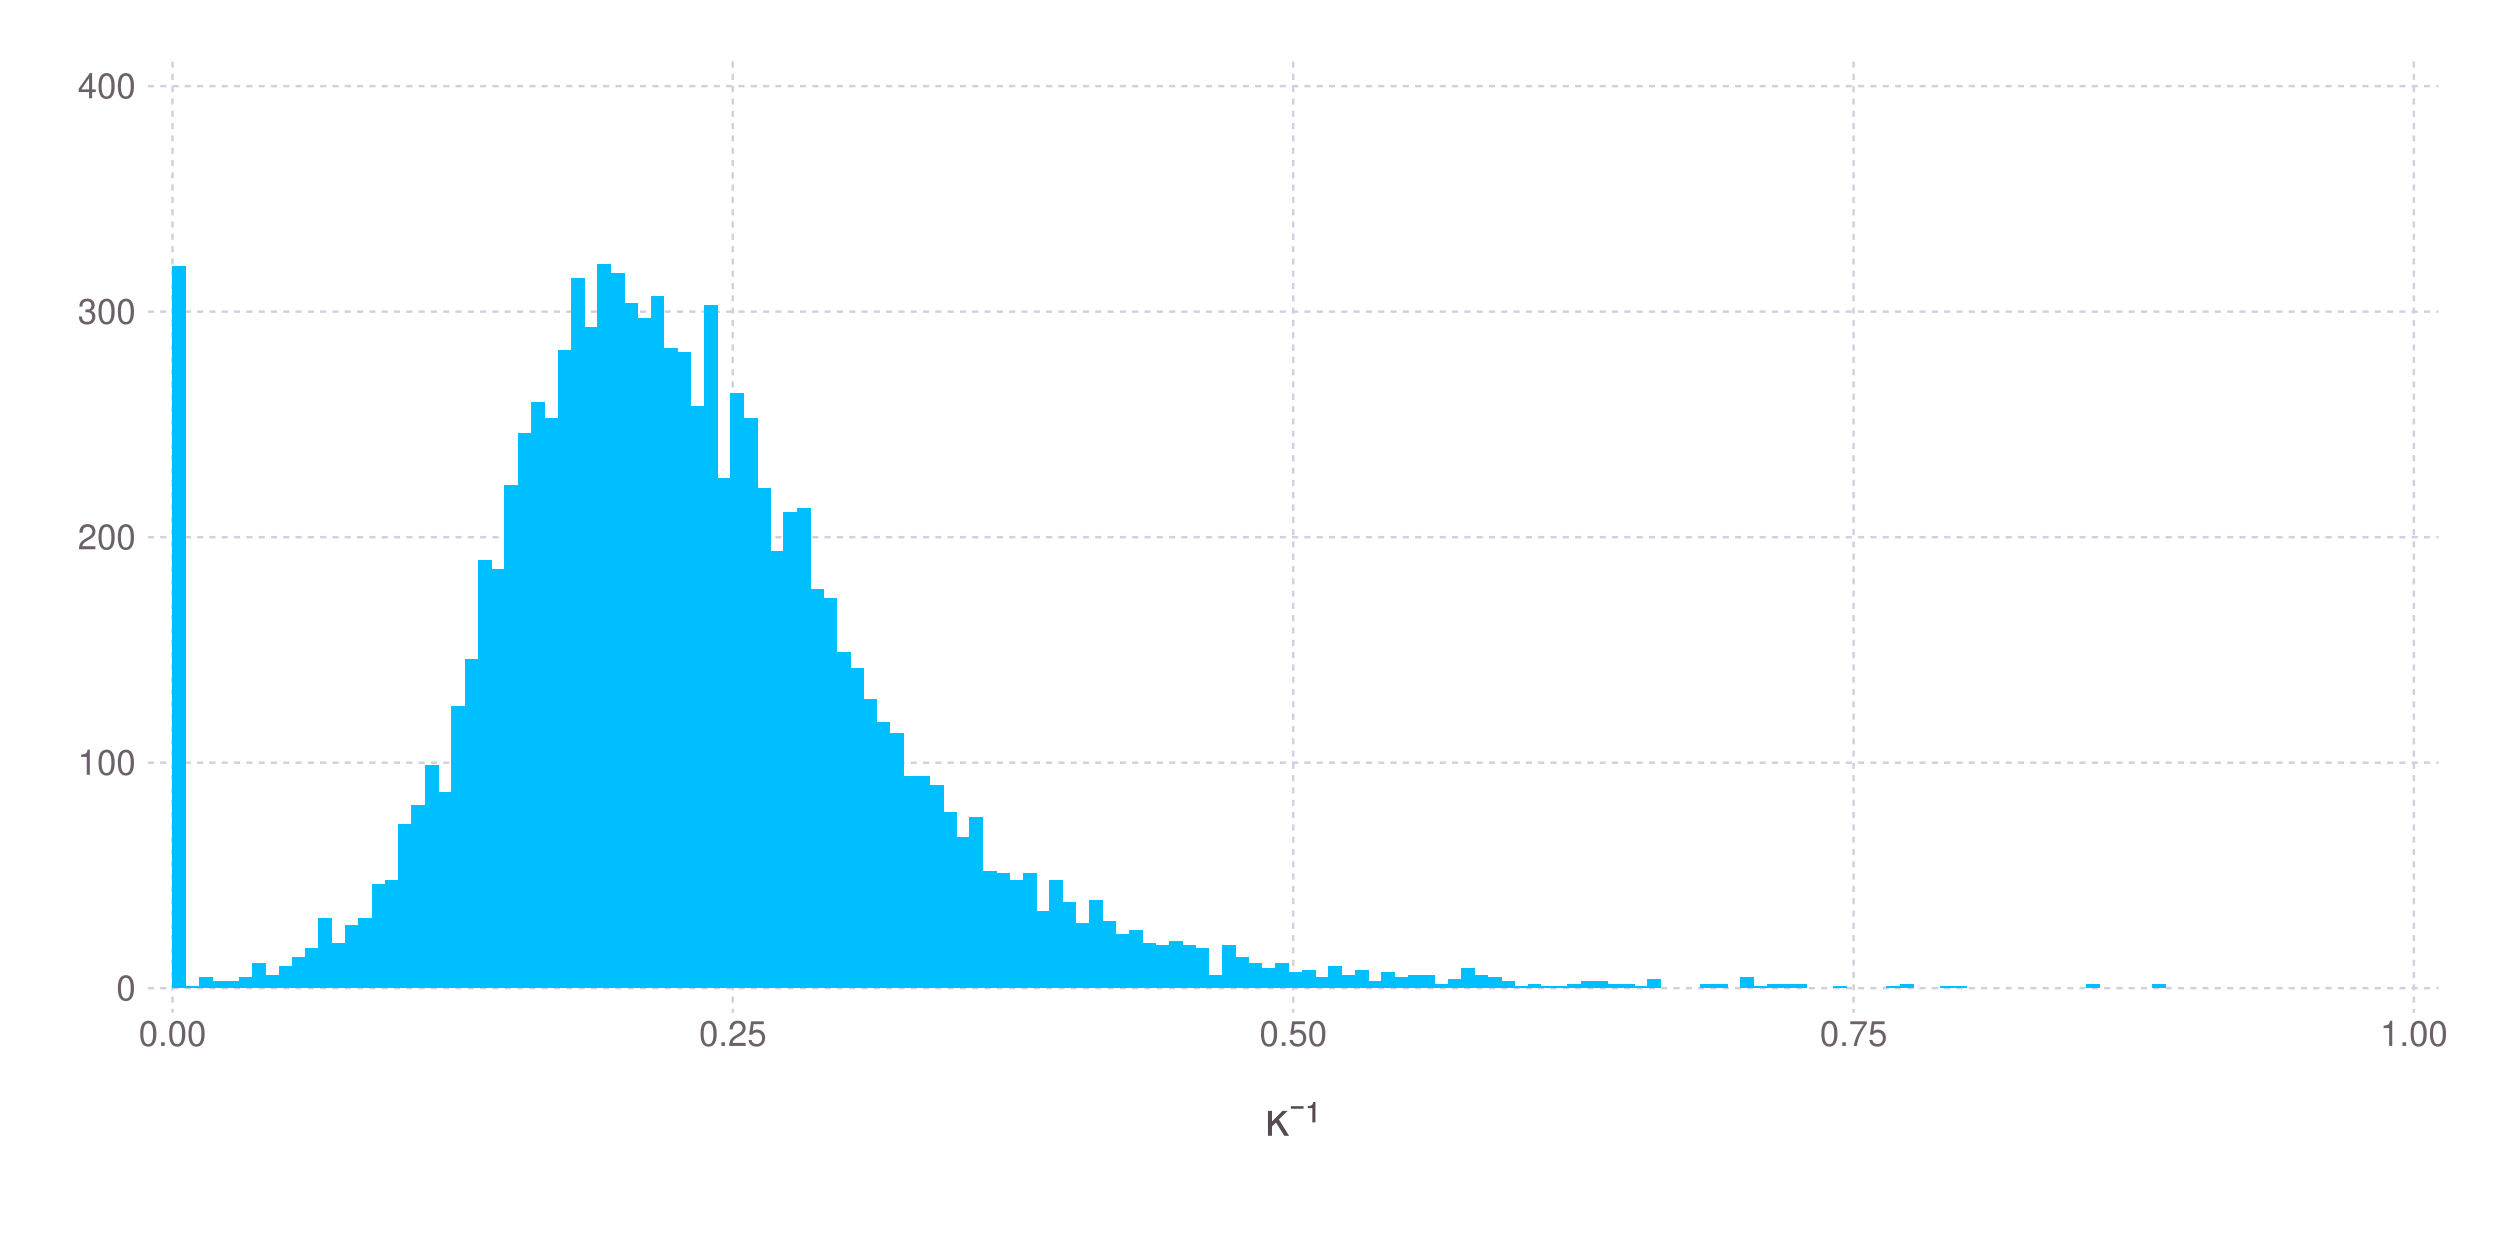
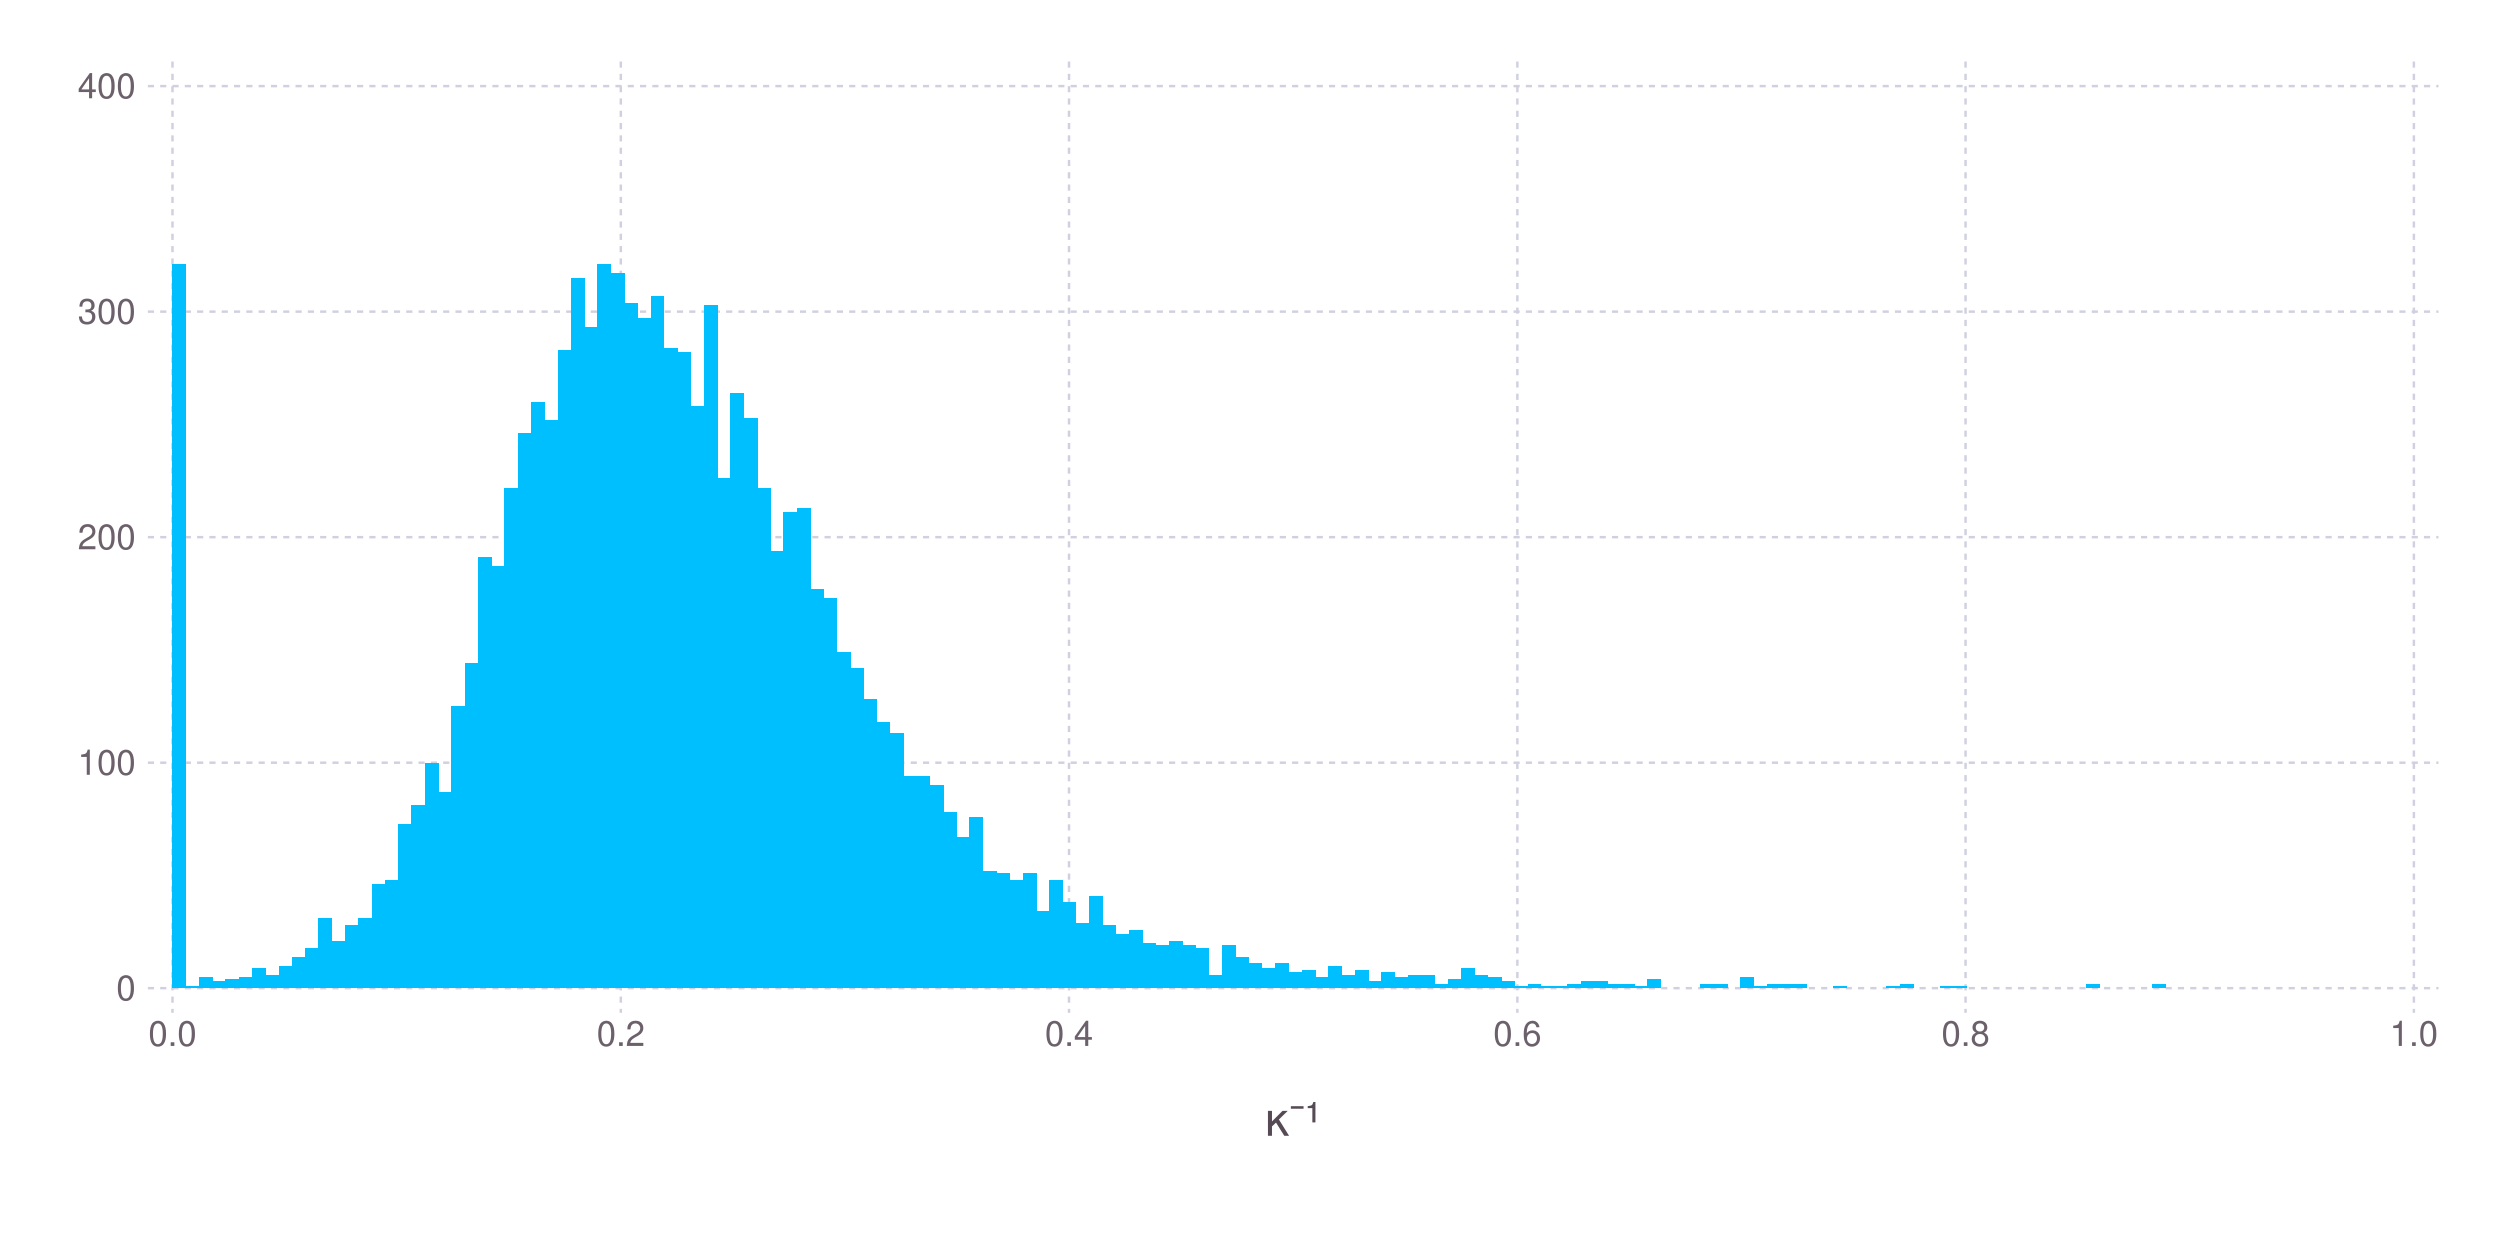
<svg xmlns="http://www.w3.org/2000/svg" version="1.2" width="203.2mm" height="101.6mm" viewBox="0 0 203.2 101.6" stroke="none" fill="#000000" stroke-width="0.3" font-size="3.88">
  <g class="plotroot xscalable yscalable" id="img-da81b697-1">
    <g font-size="3.88" font-family="'PT Sans','Helvetica Neue','Helvetica',sans-serif" fill="#564A55" stroke="#000000" stroke-opacity="0.000" id="img-da81b697-2">
      <text x="105.11" y="89.99" text-anchor="middle" dy="0.6em">κ⁻¹</text>
    </g>
    <g class="guide xlabels" font-size="2.82" font-family="'PT Sans Caption','Helvetica Neue','Helvetica',sans-serif" fill="#6C606B" id="img-da81b697-3">
-       <text x="14.02" y="83.32" text-anchor="middle" dy="0.6em">0.00</text>
-       <text x="59.56" y="83.32" text-anchor="middle" dy="0.6em">0.25</text>
-       <text x="105.11" y="83.32" text-anchor="middle" dy="0.6em">0.50</text>
-       <text x="150.66" y="83.32" text-anchor="middle" dy="0.6em">0.75</text>
-       <text x="196.2" y="83.32" text-anchor="middle" dy="0.6em">1.00</text>
+       <text x="14.02" y="83.32" text-anchor="middle" dy="0.6em">0.0</text>
+       <text x="50.46" y="83.32" text-anchor="middle" dy="0.6em">0.2</text>
+       <text x="86.89" y="83.32" text-anchor="middle" dy="0.6em">0.4</text>
+       <text x="123.33" y="83.32" text-anchor="middle" dy="0.6em">0.6</text>
+       <text x="159.76" y="83.32" text-anchor="middle" dy="0.6em">0.8</text>
+       <text x="196.2" y="83.32" text-anchor="middle" dy="0.6em">1.0</text>
    </g>
    <g clip-path="url(#img-da81b697-4)">
      <g id="img-da81b697-5">
        <g pointer-events="visible" opacity="1" fill="#000000" fill-opacity="0.000" stroke="#000000" stroke-opacity="0.000" class="guide background" id="img-da81b697-6">
          <rect x="12.02" y="5" width="186.18" height="77.32" />
        </g>
        <g class="guide ygridlines xfixed" stroke-dasharray="0.5,0.5" stroke-width="0.2" stroke="#D0D0E0" id="img-da81b697-7">
          <path fill="none" d="M12.02,80.32 L 198.2 80.32" />
          <path fill="none" d="M12.02,61.99 L 198.2 61.99" />
          <path fill="none" d="M12.02,43.66 L 198.2 43.66" />
          <path fill="none" d="M12.02,25.33 L 198.2 25.33" />
          <path fill="none" d="M12.02,7 L 198.2 7" />
        </g>
        <g class="guide xgridlines yfixed" stroke-dasharray="0.5,0.5" stroke-width="0.2" stroke="#D0D0E0" id="img-da81b697-8">
          <path fill="none" d="M14.02,5 L 14.02 82.32" />
-           <path fill="none" d="M59.56,5 L 59.56 82.32" />
-           <path fill="none" d="M105.11,5 L 105.11 82.32" />
-           <path fill="none" d="M150.66,5 L 150.66 82.32" />
+           <path fill="none" d="M50.46,5 L 50.46 82.32" />
+           <path fill="none" d="M86.89,5 L 86.89 82.32" />
+           <path fill="none" d="M123.33,5 L 123.33 82.32" />
+           <path fill="none" d="M159.76,5 L 159.76 82.32" />
          <path fill="none" d="M196.2,5 L 196.2 82.32" />
        </g>
        <g class="plotpanel" id="img-da81b697-9">
          <g shape-rendering="crispEdges" stroke-width="0.3" id="img-da81b697-10">
            <g stroke="#000000" stroke-opacity="0.000" class="geometry" fill="#00BFFF" id="img-da81b697-11">
-               <rect x="14" y="21.66" width="1.13" height="58.65" />
+               <rect x="14" y="21.48" width="1.13" height="58.84" />
              <rect x="15.08" y="80.13" width="1.13" height="0.18" />
              <rect x="16.16" y="79.4" width="1.13" height="0.92" />
              <rect x="17.24" y="79.77" width="1.13" height="0.55" />
-               <rect x="18.32" y="79.77" width="1.13" height="0.55" />
+               <rect x="18.32" y="79.58" width="1.13" height="0.73" />
              <rect x="19.4" y="79.4" width="1.13" height="0.92" />
-               <rect x="20.48" y="78.3" width="1.13" height="2.02" />
+               <rect x="20.48" y="78.67" width="1.13" height="1.65" />
              <rect x="21.56" y="79.22" width="1.13" height="1.1" />
              <rect x="22.64" y="78.48" width="1.13" height="1.83" />
              <rect x="23.72" y="77.75" width="1.13" height="2.57" />
              <rect x="24.8" y="77.02" width="1.13" height="3.3" />
              <rect x="25.88" y="74.63" width="1.13" height="5.68" />
-               <rect x="26.96" y="76.65" width="1.13" height="3.67" />
+               <rect x="26.96" y="76.47" width="1.13" height="3.85" />
              <rect x="28.04" y="75.18" width="1.13" height="5.13" />
              <rect x="29.12" y="74.63" width="1.13" height="5.68" />
              <rect x="30.2" y="71.88" width="1.13" height="8.43" />
              <rect x="31.28" y="71.52" width="1.13" height="8.8" />
              <rect x="32.36" y="66.94" width="1.13" height="13.38" />
              <rect x="33.44" y="65.47" width="1.13" height="14.85" />
-               <rect x="34.52" y="62.17" width="1.13" height="18.15" />
+               <rect x="34.52" y="61.99" width="1.13" height="18.33" />
              <rect x="35.6" y="64.37" width="1.13" height="15.95" />
              <rect x="36.68" y="57.4" width="1.13" height="22.91" />
-               <rect x="37.76" y="53.56" width="1.13" height="26.76" />
-               <rect x="38.84" y="45.49" width="1.13" height="34.82" />
-               <rect x="39.92" y="46.22" width="1.13" height="34.09" />
-               <rect x="41" y="39.44" width="1.13" height="40.87" />
+               <rect x="37.76" y="53.92" width="1.13" height="26.39" />
+               <rect x="38.84" y="45.31" width="1.13" height="35.01" />
+               <rect x="39.92" y="46.04" width="1.13" height="34.27" />
+               <rect x="41" y="39.63" width="1.13" height="40.69" />
              <rect x="42.08" y="35.23" width="1.13" height="45.09" />
              <rect x="43.16" y="32.66" width="1.13" height="47.65" />
-               <rect x="44.24" y="33.94" width="1.13" height="46.37" />
+               <rect x="44.24" y="34.13" width="1.13" height="46.19" />
              <rect x="45.32" y="28.44" width="1.13" height="51.87" />
              <rect x="46.4" y="22.58" width="1.13" height="57.74" />
              <rect x="47.48" y="26.61" width="1.13" height="53.7" />
              <rect x="48.56" y="21.48" width="1.13" height="58.84" />
              <rect x="49.64" y="22.21" width="1.13" height="58.1" />
              <rect x="50.72" y="24.6" width="1.13" height="55.72" />
              <rect x="51.8" y="25.88" width="1.13" height="54.44" />
              <rect x="52.88" y="24.05" width="1.13" height="56.27" />
              <rect x="53.96" y="28.26" width="1.13" height="52.05" />
              <rect x="55.04" y="28.63" width="1.13" height="51.69" />
              <rect x="56.12" y="33.03" width="1.13" height="47.29" />
              <rect x="57.2" y="24.78" width="1.13" height="55.54" />
              <rect x="58.28" y="38.89" width="1.13" height="41.42" />
              <rect x="59.36" y="31.93" width="1.13" height="48.39" />
              <rect x="60.44" y="33.94" width="1.13" height="46.37" />
              <rect x="61.52" y="39.63" width="1.13" height="40.69" />
              <rect x="62.6" y="44.76" width="1.13" height="35.56" />
              <rect x="63.68" y="41.64" width="1.13" height="38.67" />
              <rect x="64.76" y="41.27" width="1.13" height="39.04" />
              <rect x="65.84" y="47.87" width="1.13" height="32.44" />
              <rect x="66.92" y="48.61" width="1.13" height="31.71" />
              <rect x="68" y="53.01" width="1.13" height="27.31" />
              <rect x="69.08" y="54.29" width="1.13" height="26.03" />
              <rect x="70.16" y="56.85" width="1.13" height="23.46" />
              <rect x="71.24" y="58.69" width="1.13" height="21.63" />
              <rect x="72.32" y="59.6" width="1.13" height="20.71" />
              <rect x="73.4" y="63.09" width="1.13" height="17.23" />
              <rect x="74.48" y="63.09" width="1.13" height="17.23" />
              <rect x="75.56" y="63.82" width="1.13" height="16.5" />
              <rect x="76.64" y="66.02" width="1.13" height="14.3" />
              <rect x="77.72" y="68.03" width="1.13" height="12.28" />
              <rect x="78.8" y="66.39" width="1.13" height="13.93" />
              <rect x="79.88" y="70.78" width="1.13" height="9.53" />
              <rect x="80.96" y="70.97" width="1.13" height="9.35" />
              <rect x="82.04" y="71.52" width="1.13" height="8.8" />
              <rect x="83.12" y="70.97" width="1.13" height="9.35" />
              <rect x="84.2" y="74.08" width="1.13" height="6.23" />
              <rect x="85.28" y="71.52" width="1.13" height="8.8" />
              <rect x="86.36" y="73.35" width="1.13" height="6.96" />
              <rect x="87.44" y="75" width="1.13" height="5.32" />
-               <rect x="88.52" y="73.17" width="1.13" height="7.15" />
-               <rect x="89.6" y="74.82" width="1.13" height="5.5" />
+               <rect x="88.52" y="72.8" width="1.13" height="7.51" />
+               <rect x="89.6" y="75.18" width="1.13" height="5.13" />
              <rect x="90.68" y="75.92" width="1.13" height="4.4" />
              <rect x="91.76" y="75.55" width="1.13" height="4.77" />
              <rect x="92.84" y="76.65" width="1.13" height="3.67" />
              <rect x="93.92" y="76.83" width="1.13" height="3.48" />
              <rect x="95" y="76.47" width="1.13" height="3.85" />
              <rect x="96.08" y="76.83" width="1.13" height="3.48" />
              <rect x="97.16" y="77.02" width="1.13" height="3.3" />
              <rect x="98.24" y="79.22" width="1.13" height="1.1" />
              <rect x="99.32" y="76.83" width="1.13" height="3.48" />
              <rect x="100.4" y="77.75" width="1.13" height="2.57" />
              <rect x="101.48" y="78.3" width="1.13" height="2.02" />
              <rect x="102.56" y="78.67" width="1.13" height="1.65" />
              <rect x="103.64" y="78.3" width="1.13" height="2.02" />
              <rect x="104.72" y="79.03" width="1.13" height="1.28" />
              <rect x="105.8" y="78.85" width="1.13" height="1.47" />
              <rect x="106.88" y="79.4" width="1.13" height="0.92" />
              <rect x="107.96" y="78.48" width="1.13" height="1.83" />
              <rect x="109.04" y="79.22" width="1.13" height="1.1" />
              <rect x="110.12" y="78.85" width="1.13" height="1.47" />
              <rect x="111.2" y="79.77" width="1.13" height="0.55" />
              <rect x="112.28" y="79.03" width="1.13" height="1.28" />
              <rect x="113.36" y="79.4" width="1.13" height="0.92" />
              <rect x="114.44" y="79.22" width="1.13" height="1.1" />
              <rect x="115.52" y="79.22" width="1.13" height="1.1" />
              <rect x="116.6" y="79.95" width="1.13" height="0.37" />
              <rect x="117.68" y="79.58" width="1.13" height="0.73" />
              <rect x="118.76" y="78.67" width="1.13" height="1.65" />
              <rect x="119.84" y="79.22" width="1.13" height="1.1" />
              <rect x="120.92" y="79.4" width="1.13" height="0.92" />
              <rect x="122" y="79.77" width="1.13" height="0.55" />
              <rect x="123.08" y="80.13" width="1.13" height="0.18" />
              <rect x="124.16" y="79.95" width="1.13" height="0.37" />
              <rect x="125.24" y="80.13" width="1.13" height="0.18" />
              <rect x="126.32" y="80.13" width="1.13" height="0.18" />
              <rect x="127.4" y="79.95" width="1.13" height="0.37" />
              <rect x="128.49" y="79.77" width="1.13" height="0.55" />
              <rect x="129.57" y="79.77" width="1.13" height="0.55" />
              <rect x="130.65" y="79.95" width="1.13" height="0.37" />
              <rect x="131.73" y="79.95" width="1.13" height="0.37" />
              <rect x="132.81" y="80.13" width="1.13" height="0.18" />
              <rect x="133.89" y="79.58" width="1.13" height="0.73" />
              <rect x="134.97" y="80.32" width="1.13" height="0.01" />
              <rect x="136.05" y="80.32" width="1.13" height="0.01" />
              <rect x="137.13" y="80.32" width="1.13" height="0.01" />
              <rect x="138.21" y="79.95" width="1.13" height="0.37" />
              <rect x="139.29" y="79.95" width="1.13" height="0.37" />
              <rect x="140.37" y="80.32" width="1.13" height="0.01" />
              <rect x="141.45" y="79.4" width="1.13" height="0.92" />
              <rect x="142.53" y="80.13" width="1.13" height="0.18" />
              <rect x="143.61" y="79.95" width="1.13" height="0.37" />
              <rect x="144.69" y="79.95" width="1.13" height="0.37" />
              <rect x="145.77" y="79.95" width="1.13" height="0.37" />
              <rect x="146.85" y="80.32" width="1.13" height="0.01" />
              <rect x="147.93" y="80.32" width="1.13" height="0.01" />
              <rect x="149.01" y="80.13" width="1.13" height="0.18" />
              <rect x="150.09" y="80.32" width="1.13" height="0.01" />
              <rect x="151.17" y="80.32" width="1.13" height="0.01" />
              <rect x="152.25" y="80.32" width="1.13" height="0.01" />
              <rect x="153.33" y="80.13" width="1.13" height="0.18" />
              <rect x="154.41" y="79.95" width="1.13" height="0.37" />
              <rect x="155.49" y="80.32" width="1.13" height="0.01" />
              <rect x="156.57" y="80.32" width="1.13" height="0.01" />
              <rect x="157.65" y="80.13" width="1.13" height="0.18" />
              <rect x="158.73" y="80.13" width="1.13" height="0.18" />
              <rect x="159.81" y="80.32" width="1.13" height="0.01" />
              <rect x="160.89" y="80.32" width="1.13" height="0.01" />
              <rect x="161.97" y="80.32" width="1.13" height="0.01" />
              <rect x="163.05" y="80.32" width="1.13" height="0.01" />
              <rect x="164.13" y="80.32" width="1.13" height="0.01" />
              <rect x="165.21" y="80.32" width="1.13" height="0.01" />
              <rect x="166.29" y="80.32" width="1.13" height="0.01" />
              <rect x="167.37" y="80.32" width="1.13" height="0.01" />
              <rect x="168.45" y="80.32" width="1.13" height="0.01" />
              <rect x="169.53" y="79.95" width="1.13" height="0.37" />
              <rect x="170.61" y="80.32" width="1.13" height="0.01" />
              <rect x="171.69" y="80.32" width="1.13" height="0.01" />
              <rect x="172.77" y="80.32" width="1.13" height="0.01" />
              <rect x="173.85" y="80.32" width="1.13" height="0.01" />
              <rect x="174.93" y="79.95" width="1.13" height="0.37" />
            </g>
          </g>
        </g>
      </g>
    </g>
    <g class="guide ylabels" font-size="2.82" font-family="'PT Sans Caption','Helvetica Neue','Helvetica',sans-serif" fill="#6C606B" id="img-da81b697-12">
      <text x="11.02" y="80.32" text-anchor="end" dy="0.35em">0</text>
      <text x="11.02" y="61.99" text-anchor="end" dy="0.35em">100</text>
      <text x="11.02" y="43.66" text-anchor="end" dy="0.35em">200</text>
      <text x="11.02" y="25.33" text-anchor="end" dy="0.35em">300</text>
      <text x="11.02" y="7" text-anchor="end" dy="0.35em">400</text>
    </g>
  </g>
  <defs>
    <clipPath id="img-da81b697-4">
      <path d="M12.02,5 L 198.2 5 198.2 82.32 12.02 82.32" />
    </clipPath>
  </defs>
</svg>
